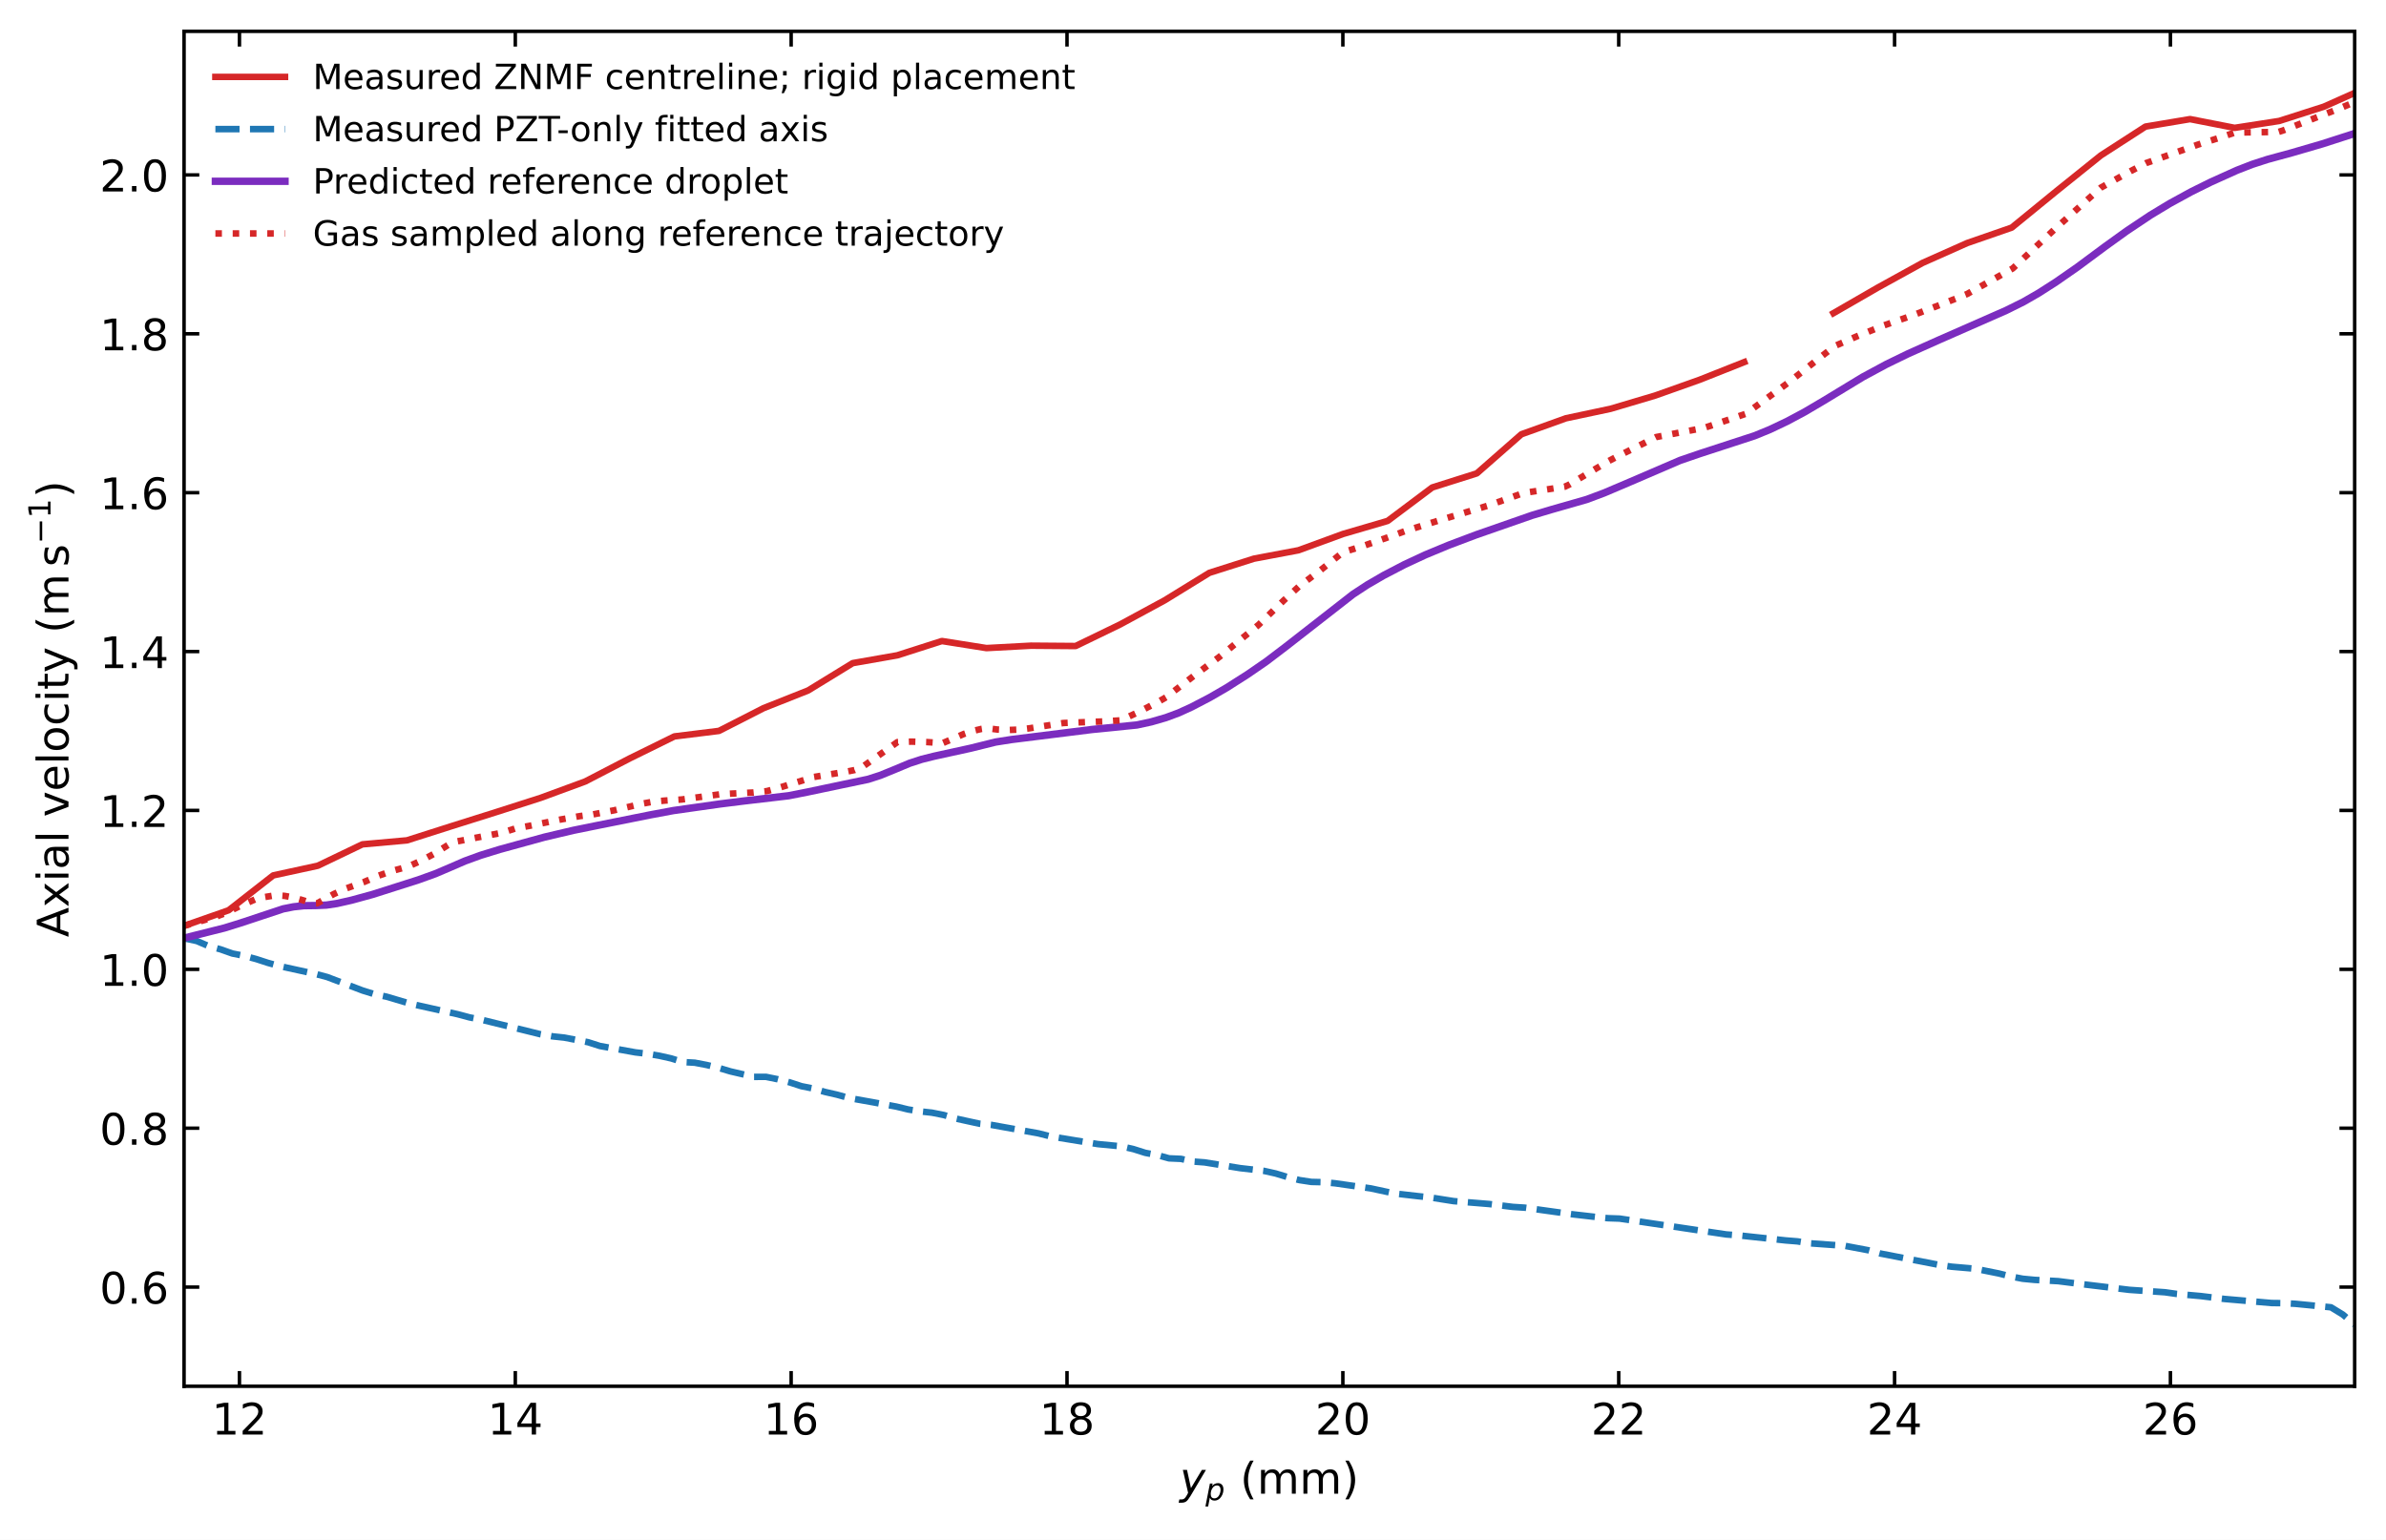
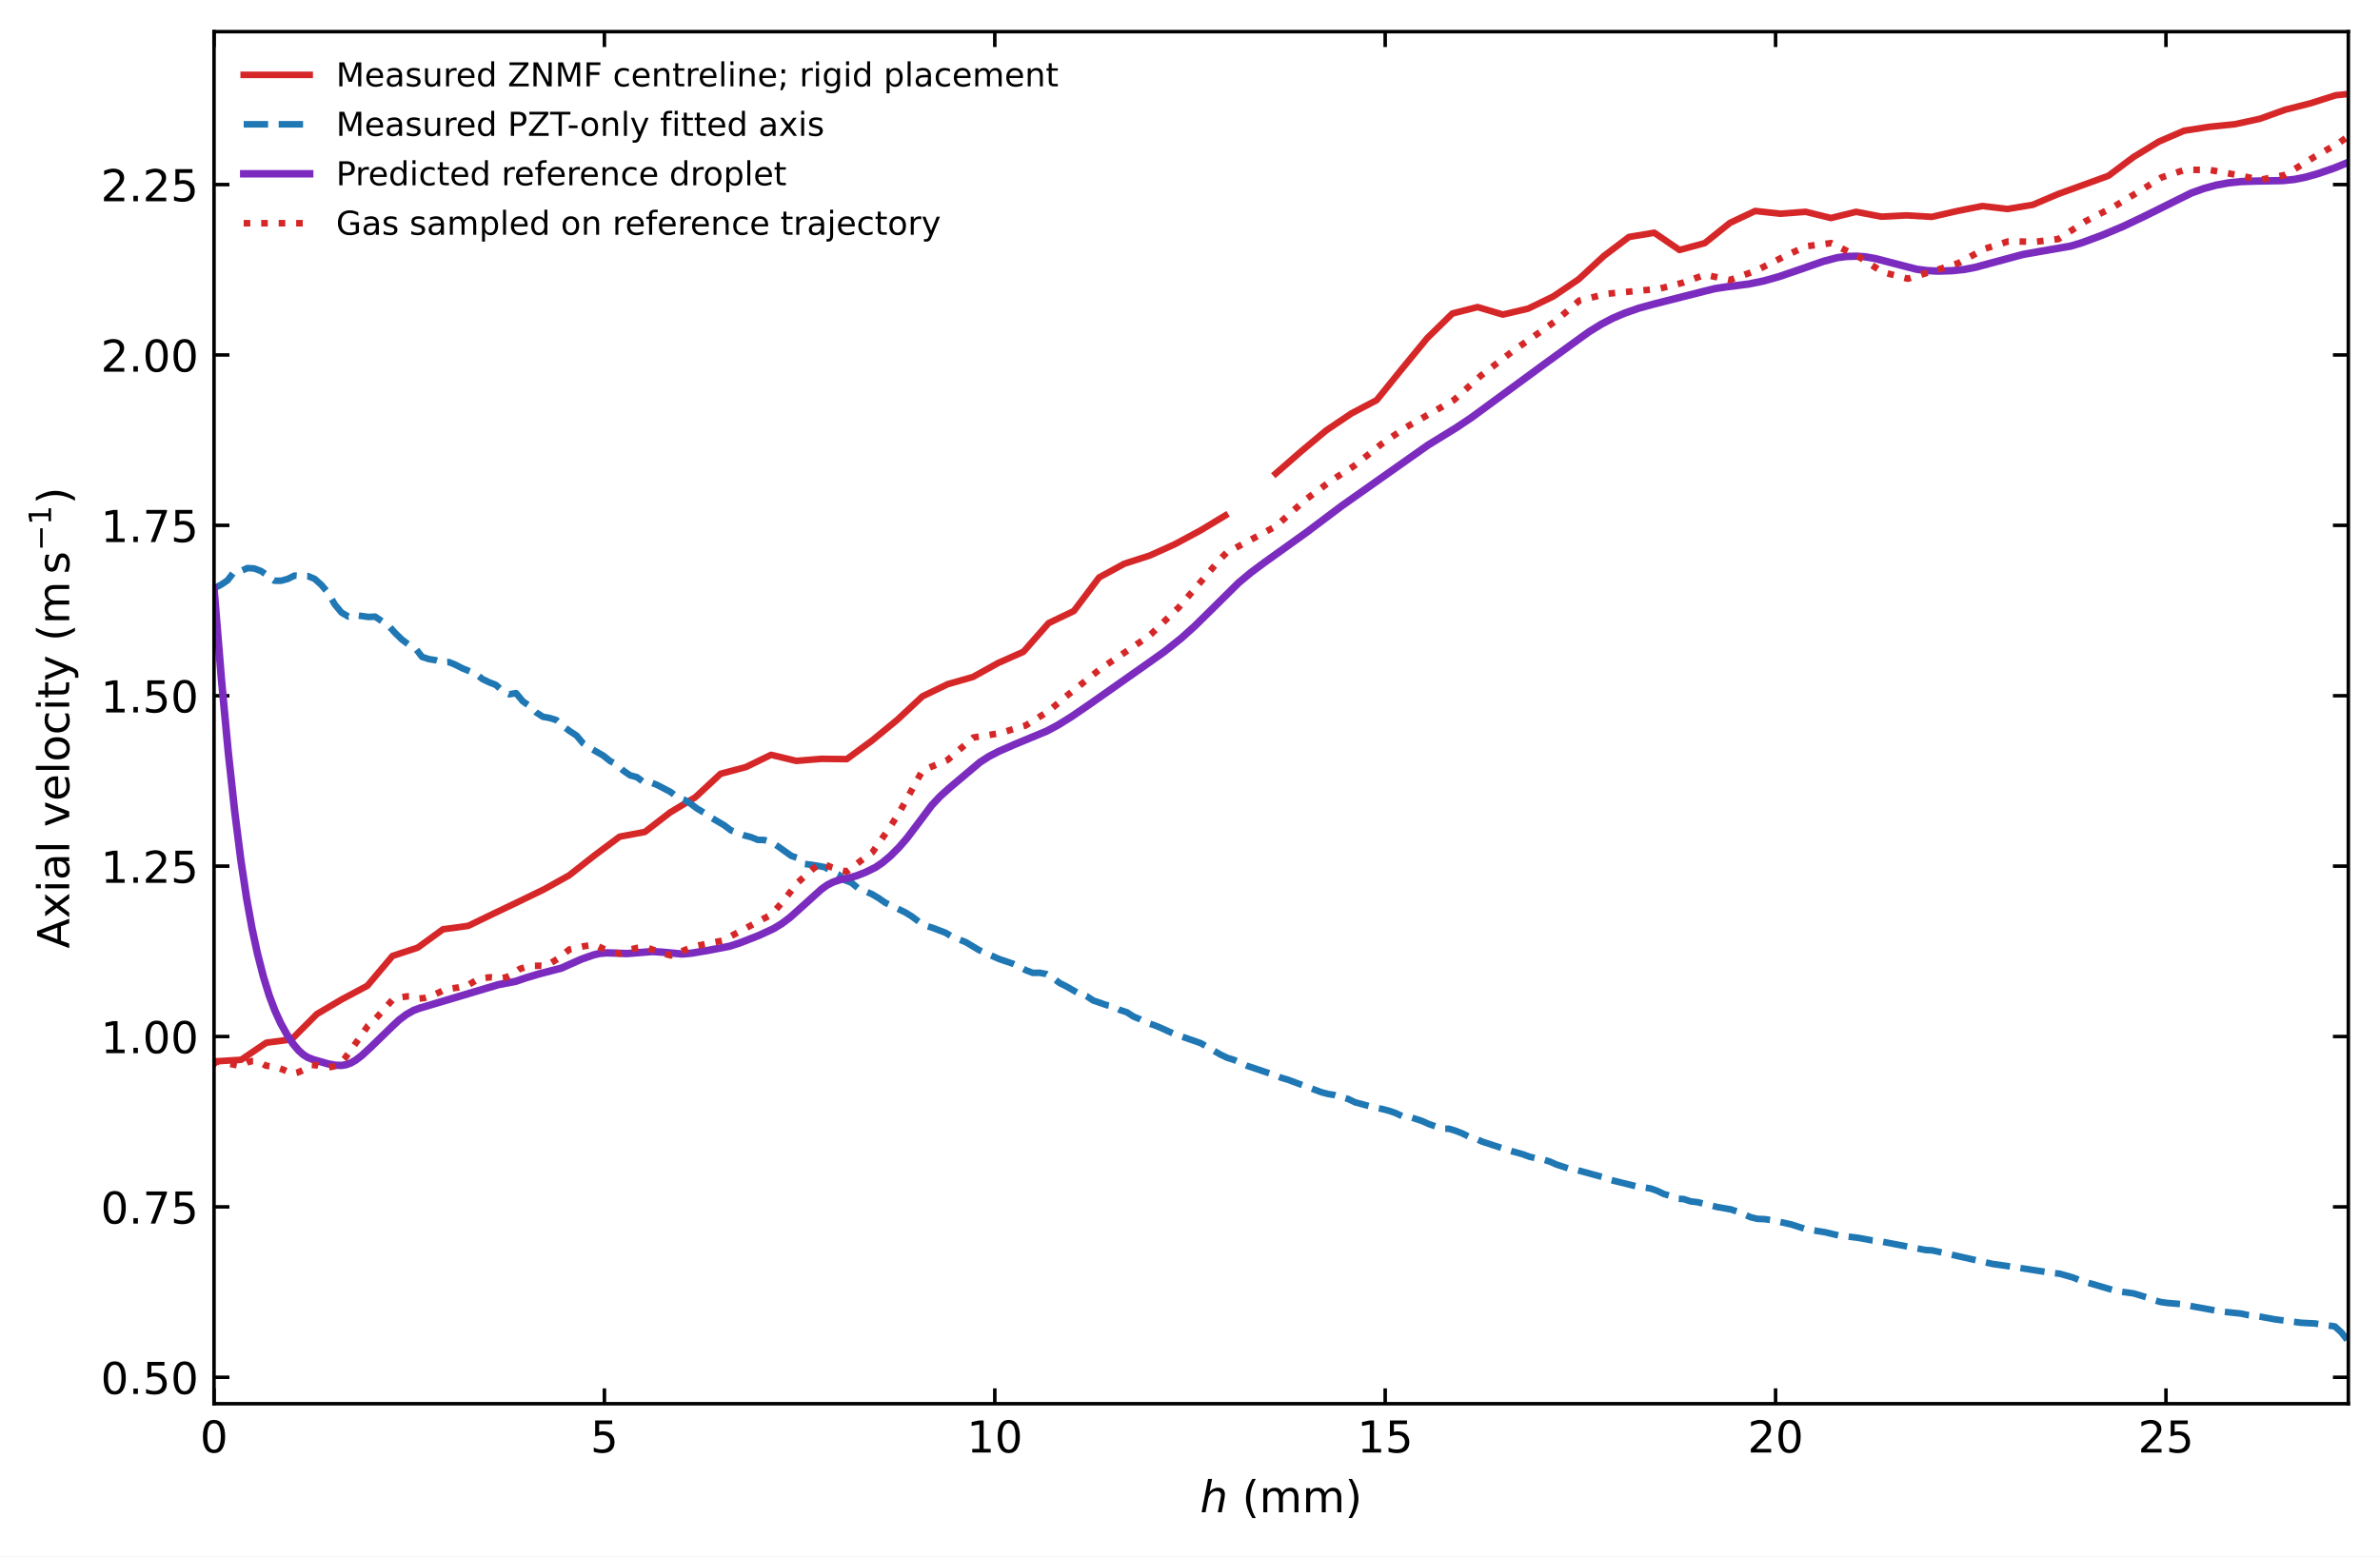
- <svg xmlns="http://www.w3.org/2000/svg" xmlns:xlink="http://www.w3.org/1999/xlink" width="548.4pt" height="354pt" viewBox="0 0 548.4 354" version="1.1">
+ <svg xmlns="http://www.w3.org/2000/svg" xmlns:xlink="http://www.w3.org/1999/xlink" width="541.2pt" height="354pt" viewBox="0 0 541.2 354" version="1.1">
  <defs>
    <style type="text/css">*{stroke-linejoin: round; stroke-linecap: butt}</style>
  </defs>
  <g id="figure_1">
    <g id="patch_1">
-       <path d="M 0 354  L 548.4 354  L 548.4 0  L 0 0  z " style="fill: #ffffff" />
+       <path d="M 0 354  L 541.2 354  L 541.2 0  L 0 0  z " style="fill: #ffffff" />
    </g>
    <g id="axes_1">
      <g id="patch_2">
-         <path d="M 42.305 318.7  L 541.2 318.7  L 541.2 7.2  L 42.305 7.2  z " style="fill: #ffffff" />
+         <path d="M 48.668 319.297  L 534 319.297  L 534 7.2  L 48.668 7.2  z " style="fill: #ffffff" />
      </g>
      <g id="matplotlib.axis_1">
        <g id="xtick_1">
          <g id="line2d_1">
            <defs>
-               <path id="m8c15b2e14d" d="M 0 0  L 0 -3.5  " style="stroke: #000000; stroke-width: 0.8" />
+               <path id="m55ec56332b" d="M 0 0  L 0 -3.5  " style="stroke: #000000; stroke-width: 0.8" />
            </defs>
            <g>
-               <use xlink:href="#m8c15b2e14d" x="55.036" y="318.7" style="stroke: #000000; stroke-width: 0.8" />
+               <use xlink:href="#m55ec56332b" x="48.668" y="319.297" style="stroke: #000000; stroke-width: 0.8" />
            </g>
          </g>
          <g id="line2d_2">
            <defs>
-               <path id="mcf9ba6d61b" d="M 0 0  L 0 3.5  " style="stroke: #000000; stroke-width: 0.8" />
+               <path id="mc7e9bbc190" d="M 0 0  L 0 3.5  " style="stroke: #000000; stroke-width: 0.8" />
            </defs>
            <g>
-               <use xlink:href="#mcf9ba6d61b" x="55.036" y="7.2" style="stroke: #000000; stroke-width: 0.8" />
+               <use xlink:href="#mc7e9bbc190" x="48.668" y="7.2" style="stroke: #000000; stroke-width: 0.8" />
            </g>
          </g>
          <g id="text_1">
-             <text style="font-size: 10px; font-family: 'DejaVu Sans'; text-anchor: middle" x="55.036" y="329.797" transform="rotate(-0 55.03588 329.7972)">12</text>
+             <text style="font-size: 10px; font-family: 'DejaVu Sans'; text-anchor: middle" x="48.668" y="330.395" transform="rotate(-0 48.66797 330.3948)">0</text>
          </g>
        </g>
        <g id="xtick_2">
          <g id="line2d_3">
            <g>
-               <use xlink:href="#m8c15b2e14d" x="118.438" y="318.7" style="stroke: #000000; stroke-width: 0.8" />
+               <use xlink:href="#m55ec56332b" x="137.44" y="319.297" style="stroke: #000000; stroke-width: 0.8" />
            </g>
          </g>
          <g id="line2d_4">
            <g>
-               <use xlink:href="#mcf9ba6d61b" x="118.438" y="7.2" style="stroke: #000000; stroke-width: 0.8" />
+               <use xlink:href="#mc7e9bbc190" x="137.44" y="7.2" style="stroke: #000000; stroke-width: 0.8" />
            </g>
          </g>
          <g id="text_2">
-             <text style="font-size: 10px; font-family: 'DejaVu Sans'; text-anchor: middle" x="118.438" y="329.797" transform="rotate(-0 118.438 329.7972)">14</text>
+             <text style="font-size: 10px; font-family: 'DejaVu Sans'; text-anchor: middle" x="137.44" y="330.395" transform="rotate(-0 137.4399 330.3948)">5</text>
          </g>
        </g>
        <g id="xtick_3">
          <g id="line2d_5">
            <g>
-               <use xlink:href="#m8c15b2e14d" x="181.84" y="318.7" style="stroke: #000000; stroke-width: 0.8" />
+               <use xlink:href="#m55ec56332b" x="226.212" y="319.297" style="stroke: #000000; stroke-width: 0.8" />
            </g>
          </g>
          <g id="line2d_6">
            <g>
-               <use xlink:href="#mcf9ba6d61b" x="181.84" y="7.2" style="stroke: #000000; stroke-width: 0.8" />
+               <use xlink:href="#mc7e9bbc190" x="226.212" y="7.2" style="stroke: #000000; stroke-width: 0.8" />
            </g>
          </g>
          <g id="text_3">
-             <text style="font-size: 10px; font-family: 'DejaVu Sans'; text-anchor: middle" x="181.84" y="329.797" transform="rotate(-0 181.8402 329.7972)">16</text>
+             <text style="font-size: 10px; font-family: 'DejaVu Sans'; text-anchor: middle" x="226.212" y="330.395" transform="rotate(-0 226.2118 330.3948)">10</text>
          </g>
        </g>
        <g id="xtick_4">
          <g id="line2d_7">
            <g>
-               <use xlink:href="#m8c15b2e14d" x="245.242" y="318.7" style="stroke: #000000; stroke-width: 0.8" />
+               <use xlink:href="#m55ec56332b" x="314.984" y="319.297" style="stroke: #000000; stroke-width: 0.8" />
            </g>
          </g>
          <g id="line2d_8">
            <g>
-               <use xlink:href="#mcf9ba6d61b" x="245.242" y="7.2" style="stroke: #000000; stroke-width: 0.8" />
+               <use xlink:href="#mc7e9bbc190" x="314.984" y="7.2" style="stroke: #000000; stroke-width: 0.8" />
            </g>
          </g>
          <g id="text_4">
-             <text style="font-size: 10px; font-family: 'DejaVu Sans'; text-anchor: middle" x="245.242" y="329.797" transform="rotate(-0 245.2424 329.7972)">18</text>
+             <text style="font-size: 10px; font-family: 'DejaVu Sans'; text-anchor: middle" x="314.984" y="330.395" transform="rotate(-0 314.9837 330.3948)">15</text>
          </g>
        </g>
        <g id="xtick_5">
          <g id="line2d_9">
            <g>
-               <use xlink:href="#m8c15b2e14d" x="308.645" y="318.7" style="stroke: #000000; stroke-width: 0.8" />
+               <use xlink:href="#m55ec56332b" x="403.756" y="319.297" style="stroke: #000000; stroke-width: 0.8" />
            </g>
          </g>
          <g id="line2d_10">
            <g>
-               <use xlink:href="#mcf9ba6d61b" x="308.645" y="7.2" style="stroke: #000000; stroke-width: 0.8" />
+               <use xlink:href="#mc7e9bbc190" x="403.756" y="7.2" style="stroke: #000000; stroke-width: 0.8" />
            </g>
          </g>
          <g id="text_5">
-             <text style="font-size: 10px; font-family: 'DejaVu Sans'; text-anchor: middle" x="308.645" y="329.797" transform="rotate(-0 308.6445 329.7972)">20</text>
+             <text style="font-size: 10px; font-family: 'DejaVu Sans'; text-anchor: middle" x="403.756" y="330.395" transform="rotate(-0 403.7557 330.3948)">20</text>
          </g>
        </g>
        <g id="xtick_6">
          <g id="line2d_11">
            <g>
-               <use xlink:href="#m8c15b2e14d" x="372.047" y="318.7" style="stroke: #000000; stroke-width: 0.8" />
+               <use xlink:href="#m55ec56332b" x="492.528" y="319.297" style="stroke: #000000; stroke-width: 0.8" />
            </g>
          </g>
          <g id="line2d_12">
            <g>
-               <use xlink:href="#mcf9ba6d61b" x="372.047" y="7.2" style="stroke: #000000; stroke-width: 0.8" />
+               <use xlink:href="#mc7e9bbc190" x="492.528" y="7.2" style="stroke: #000000; stroke-width: 0.8" />
            </g>
          </g>
          <g id="text_6">
-             <text style="font-size: 10px; font-family: 'DejaVu Sans'; text-anchor: middle" x="372.047" y="329.797" transform="rotate(-0 372.0467 329.7972)">22</text>
-           </g>
-         </g>
-         <g id="xtick_7">
-           <g id="line2d_13">
-             <g>
-               <use xlink:href="#m8c15b2e14d" x="435.449" y="318.7" style="stroke: #000000; stroke-width: 0.8" />
-             </g>
-           </g>
-           <g id="line2d_14">
-             <g>
-               <use xlink:href="#mcf9ba6d61b" x="435.449" y="7.2" style="stroke: #000000; stroke-width: 0.8" />
-             </g>
-           </g>
-           <g id="text_7">
-             <text style="font-size: 10px; font-family: 'DejaVu Sans'; text-anchor: middle" x="435.449" y="329.797" transform="rotate(-0 435.4488 329.7972)">24</text>
-           </g>
-         </g>
-         <g id="xtick_8">
-           <g id="line2d_15">
-             <g>
-               <use xlink:href="#m8c15b2e14d" x="498.851" y="318.7" style="stroke: #000000; stroke-width: 0.8" />
-             </g>
-           </g>
-           <g id="line2d_16">
-             <g>
-               <use xlink:href="#mcf9ba6d61b" x="498.851" y="7.2" style="stroke: #000000; stroke-width: 0.8" />
-             </g>
-           </g>
-           <g id="text_8">
-             <text style="font-size: 10px; font-family: 'DejaVu Sans'; text-anchor: middle" x="498.851" y="329.797" transform="rotate(-0 498.851 329.7972)">26</text>
-           </g>
-         </g>
-         <g id="text_9">
-           <g transform="translate(271.1525 343.7995)">
+             <text style="font-size: 10px; font-family: 'DejaVu Sans'; text-anchor: middle" x="492.528" y="330.395" transform="rotate(-0 492.5276 330.3948)">25</text>
+           </g>
+         </g>
+         <g id="text_7">
+           <g transform="translate(272.8837 344.3972)">
            <text>
-               <tspan x="0" y="-0.406" style="font-style: oblique; font-size: 10px; font-family: 'DejaVu Sans'">y</tspan>
-               <tspan x="5.918" y="1.094" style="font-style: oblique; font-size: 7px; font-family: 'DejaVu Sans'">p</tspan>
-               <tspan x="13.882" y="-0.406" style="font-size: 10px; font-family: 'DejaVu Sans'">(</tspan>
-               <tspan x="17.783" y="-0.406" style="font-size: 10px; font-family: 'DejaVu Sans'">m</tspan>
-               <tspan x="27.524" y="-0.406" style="font-size: 10px; font-family: 'DejaVu Sans'">m</tspan>
-               <tspan x="37.266" y="-0.406" style="font-size: 10px; font-family: 'DejaVu Sans'">)</tspan>
+               <tspan x="0" y="-0.406" style="font-style: oblique; font-size: 10px; font-family: 'DejaVu Sans'">h</tspan>
+               <tspan x="9.585" y="-0.406" style="font-size: 10px; font-family: 'DejaVu Sans'">(</tspan>
+               <tspan x="13.486" y="-0.406" style="font-size: 10px; font-family: 'DejaVu Sans'">m</tspan>
+               <tspan x="23.228" y="-0.406" style="font-size: 10px; font-family: 'DejaVu Sans'">m</tspan>
+               <tspan x="32.969" y="-0.406" style="font-size: 10px; font-family: 'DejaVu Sans'">)</tspan>
            </text>
          </g>
        </g>
      </g>
      <g id="matplotlib.axis_2">
        <g id="ytick_1">
+           <g id="line2d_13">
+             <defs>
+               <path id="m97e1d74116" d="M 0 0  L 3.5 0  " style="stroke: #000000; stroke-width: 0.8" />
+             </defs>
+             <g>
+               <use xlink:href="#m97e1d74116" x="48.668" y="313.279" style="stroke: #000000; stroke-width: 0.8" />
+             </g>
+           </g>
+           <g id="line2d_14">
+             <defs>
+               <path id="m48ba8d60b7" d="M 0 0  L -3.5 0  " style="stroke: #000000; stroke-width: 0.8" />
+             </defs>
+             <g>
+               <use xlink:href="#m48ba8d60b7" x="534" y="313.279" style="stroke: #000000; stroke-width: 0.8" />
+             </g>
+           </g>
+           <g id="text_8">
+             <text style="font-size: 10px; font-family: 'DejaVu Sans'; text-anchor: end" x="45.168" y="317.078" transform="rotate(-0 45.16797 317.0778)">0.50</text>
+           </g>
+         </g>
+         <g id="ytick_2">
+           <g id="line2d_15">
+             <g>
+               <use xlink:href="#m97e1d74116" x="48.668" y="274.522" style="stroke: #000000; stroke-width: 0.8" />
+             </g>
+           </g>
+           <g id="line2d_16">
+             <g>
+               <use xlink:href="#m48ba8d60b7" x="534" y="274.522" style="stroke: #000000; stroke-width: 0.8" />
+             </g>
+           </g>
+           <g id="text_9">
+             <text style="font-size: 10px; font-family: 'DejaVu Sans'; text-anchor: end" x="45.168" y="278.321" transform="rotate(-0 45.16797 278.321)">0.75</text>
+           </g>
+         </g>
+         <g id="ytick_3">
          <g id="line2d_17">
-             <defs>
-               <path id="ma51b4e564b" d="M 0 0  L 3.5 0  " style="stroke: #000000; stroke-width: 0.8" />
-             </defs>
-             <g>
-               <use xlink:href="#ma51b4e564b" x="42.305" y="295.9" style="stroke: #000000; stroke-width: 0.8" />
+             <g>
+               <use xlink:href="#m97e1d74116" x="48.668" y="235.765" style="stroke: #000000; stroke-width: 0.8" />
            </g>
          </g>
          <g id="line2d_18">
-             <defs>
-               <path id="m28e8cf3d1f" d="M 0 0  L -3.5 0  " style="stroke: #000000; stroke-width: 0.8" />
-             </defs>
-             <g>
-               <use xlink:href="#m28e8cf3d1f" x="541.2" y="295.9" style="stroke: #000000; stroke-width: 0.8" />
+             <g>
+               <use xlink:href="#m48ba8d60b7" x="534" y="235.765" style="stroke: #000000; stroke-width: 0.8" />
            </g>
          </g>
          <g id="text_10">
-             <text style="font-size: 10px; font-family: 'DejaVu Sans'; text-anchor: end" x="38.805" y="299.699" transform="rotate(-0 38.80547 299.6985)">0.6</text>
-           </g>
-         </g>
-         <g id="ytick_2">
+             <text style="font-size: 10px; font-family: 'DejaVu Sans'; text-anchor: end" x="45.168" y="239.564" transform="rotate(-0 45.16797 239.5642)">1.00</text>
+           </g>
+         </g>
+         <g id="ytick_4">
          <g id="line2d_19">
            <g>
-               <use xlink:href="#ma51b4e564b" x="42.305" y="259.373" style="stroke: #000000; stroke-width: 0.8" />
+               <use xlink:href="#m97e1d74116" x="48.668" y="197.009" style="stroke: #000000; stroke-width: 0.8" />
            </g>
          </g>
          <g id="line2d_20">
            <g>
-               <use xlink:href="#m28e8cf3d1f" x="541.2" y="259.373" style="stroke: #000000; stroke-width: 0.8" />
+               <use xlink:href="#m48ba8d60b7" x="534" y="197.009" style="stroke: #000000; stroke-width: 0.8" />
            </g>
          </g>
          <g id="text_11">
-             <text style="font-size: 10px; font-family: 'DejaVu Sans'; text-anchor: end" x="38.805" y="263.172" transform="rotate(-0 38.80547 263.172)">0.8</text>
-           </g>
-         </g>
-         <g id="ytick_3">
+             <text style="font-size: 10px; font-family: 'DejaVu Sans'; text-anchor: end" x="45.168" y="200.807" transform="rotate(-0 45.16797 200.8074)">1.25</text>
+           </g>
+         </g>
+         <g id="ytick_5">
          <g id="line2d_21">
            <g>
-               <use xlink:href="#ma51b4e564b" x="42.305" y="222.847" style="stroke: #000000; stroke-width: 0.8" />
+               <use xlink:href="#m97e1d74116" x="48.668" y="158.252" style="stroke: #000000; stroke-width: 0.8" />
            </g>
          </g>
          <g id="line2d_22">
            <g>
-               <use xlink:href="#m28e8cf3d1f" x="541.2" y="222.847" style="stroke: #000000; stroke-width: 0.8" />
+               <use xlink:href="#m48ba8d60b7" x="534" y="158.252" style="stroke: #000000; stroke-width: 0.8" />
            </g>
          </g>
          <g id="text_12">
-             <text style="font-size: 10px; font-family: 'DejaVu Sans'; text-anchor: end" x="38.805" y="226.646" transform="rotate(-0 38.80547 226.6455)">1.0</text>
-           </g>
-         </g>
-         <g id="ytick_4">
+             <text style="font-size: 10px; font-family: 'DejaVu Sans'; text-anchor: end" x="45.168" y="162.051" transform="rotate(-0 45.16797 162.0507)">1.50</text>
+           </g>
+         </g>
+         <g id="ytick_6">
          <g id="line2d_23">
            <g>
-               <use xlink:href="#ma51b4e564b" x="42.305" y="186.32" style="stroke: #000000; stroke-width: 0.8" />
+               <use xlink:href="#m97e1d74116" x="48.668" y="119.495" style="stroke: #000000; stroke-width: 0.8" />
            </g>
          </g>
          <g id="line2d_24">
            <g>
-               <use xlink:href="#m28e8cf3d1f" x="541.2" y="186.32" style="stroke: #000000; stroke-width: 0.8" />
+               <use xlink:href="#m48ba8d60b7" x="534" y="119.495" style="stroke: #000000; stroke-width: 0.8" />
            </g>
          </g>
          <g id="text_13">
-             <text style="font-size: 10px; font-family: 'DejaVu Sans'; text-anchor: end" x="38.805" y="190.119" transform="rotate(-0 38.80547 190.119)">1.2</text>
-           </g>
-         </g>
-         <g id="ytick_5">
+             <text style="font-size: 10px; font-family: 'DejaVu Sans'; text-anchor: end" x="45.168" y="123.294" transform="rotate(-0 45.16797 123.2939)">1.75</text>
+           </g>
+         </g>
+         <g id="ytick_7">
          <g id="line2d_25">
            <g>
-               <use xlink:href="#ma51b4e564b" x="42.305" y="149.794" style="stroke: #000000; stroke-width: 0.8" />
+               <use xlink:href="#m97e1d74116" x="48.668" y="80.738" style="stroke: #000000; stroke-width: 0.8" />
            </g>
          </g>
          <g id="line2d_26">
            <g>
-               <use xlink:href="#m28e8cf3d1f" x="541.2" y="149.794" style="stroke: #000000; stroke-width: 0.8" />
+               <use xlink:href="#m48ba8d60b7" x="534" y="80.738" style="stroke: #000000; stroke-width: 0.8" />
            </g>
          </g>
          <g id="text_14">
-             <text style="font-size: 10px; font-family: 'DejaVu Sans'; text-anchor: end" x="38.805" y="153.593" transform="rotate(-0 38.80547 153.5926)">1.4</text>
-           </g>
-         </g>
-         <g id="ytick_6">
+             <text style="font-size: 10px; font-family: 'DejaVu Sans'; text-anchor: end" x="45.168" y="84.537" transform="rotate(-0 45.16797 84.53709)">2.00</text>
+           </g>
+         </g>
+         <g id="ytick_8">
          <g id="line2d_27">
            <g>
-               <use xlink:href="#ma51b4e564b" x="42.305" y="113.267" style="stroke: #000000; stroke-width: 0.8" />
+               <use xlink:href="#m97e1d74116" x="48.668" y="41.981" style="stroke: #000000; stroke-width: 0.8" />
            </g>
          </g>
          <g id="line2d_28">
            <g>
-               <use xlink:href="#m28e8cf3d1f" x="541.2" y="113.267" style="stroke: #000000; stroke-width: 0.8" />
+               <use xlink:href="#m48ba8d60b7" x="534" y="41.981" style="stroke: #000000; stroke-width: 0.8" />
            </g>
          </g>
          <g id="text_15">
-             <text style="font-size: 10px; font-family: 'DejaVu Sans'; text-anchor: end" x="38.805" y="117.066" transform="rotate(-0 38.80547 117.0661)">1.6</text>
-           </g>
-         </g>
-         <g id="ytick_7">
-           <g id="line2d_29">
-             <g>
-               <use xlink:href="#ma51b4e564b" x="42.305" y="76.741" style="stroke: #000000; stroke-width: 0.8" />
-             </g>
-           </g>
-           <g id="line2d_30">
-             <g>
-               <use xlink:href="#m28e8cf3d1f" x="541.2" y="76.741" style="stroke: #000000; stroke-width: 0.8" />
-             </g>
-           </g>
-           <g id="text_16">
-             <text style="font-size: 10px; font-family: 'DejaVu Sans'; text-anchor: end" x="38.805" y="80.54" transform="rotate(-0 38.80547 80.53958)">1.8</text>
-           </g>
-         </g>
-         <g id="ytick_8">
-           <g id="line2d_31">
-             <g>
-               <use xlink:href="#ma51b4e564b" x="42.305" y="40.214" style="stroke: #000000; stroke-width: 0.8" />
-             </g>
-           </g>
-           <g id="line2d_32">
-             <g>
-               <use xlink:href="#m28e8cf3d1f" x="541.2" y="40.214" style="stroke: #000000; stroke-width: 0.8" />
-             </g>
-           </g>
-           <g id="text_17">
-             <text style="font-size: 10px; font-family: 'DejaVu Sans'; text-anchor: end" x="38.805" y="44.013" transform="rotate(-0 38.80547 44.01309)">2.0</text>
-           </g>
-         </g>
-         <g id="text_18">
-           <g transform="translate(16.5 215.4498) rotate(-90)">
+             <text style="font-size: 10px; font-family: 'DejaVu Sans'; text-anchor: end" x="45.168" y="45.78" transform="rotate(-0 45.16797 45.78031)">2.25</text>
+           </g>
+         </g>
+         <g id="text_16">
+           <g transform="translate(16.5 215.7486) rotate(-90)">
            <text>
              <tspan x="0" y="-0.762" style="font-size: 10px; font-family: 'DejaVu Sans'">A</tspan>
              <tspan x="6.841" y="-0.762" style="font-size: 10px; font-family: 'DejaVu Sans'">x</tspan>
              <tspan x="12.759" y="-0.762" style="font-size: 10px; font-family: 'DejaVu Sans'">i</tspan>
              <tspan x="15.537" y="-0.762" style="font-size: 10px; font-family: 'DejaVu Sans'">a</tspan>
              <tspan x="21.665" y="-0.762" style="font-size: 10px; font-family: 'DejaVu Sans'">l</tspan>
              <tspan x="24.443" y="-0.762" style="font-size: 10px; font-family: 'DejaVu Sans'"> </tspan>
              <tspan x="27.622" y="-0.762" style="font-size: 10px; font-family: 'DejaVu Sans'">v</tspan>
              <tspan x="33.54" y="-0.762" style="font-size: 10px; font-family: 'DejaVu Sans'">e</tspan>
              <tspan x="39.692" y="-0.762" style="font-size: 10px; font-family: 'DejaVu Sans'">l</tspan>
              <tspan x="42.471" y="-0.762" style="font-size: 10px; font-family: 'DejaVu Sans'">o</tspan>
              <tspan x="48.589" y="-0.762" style="font-size: 10px; font-family: 'DejaVu Sans'">c</tspan>
              <tspan x="54.087" y="-0.762" style="font-size: 10px; font-family: 'DejaVu Sans'">i</tspan>
              <tspan x="56.865" y="-0.762" style="font-size: 10px; font-family: 'DejaVu Sans'">t</tspan>
              <tspan x="60.786" y="-0.762" style="font-size: 10px; font-family: 'DejaVu Sans'">y</tspan>
              <tspan x="66.704" y="-0.762" style="font-size: 10px; font-family: 'DejaVu Sans'"> </tspan>
              <tspan x="69.883" y="-0.762" style="font-size: 10px; font-family: 'DejaVu Sans'">(</tspan>
              <tspan x="73.784" y="-0.762" style="font-size: 10px; font-family: 'DejaVu Sans'">m</tspan>
              <tspan x="85.149" y="-0.762" style="font-size: 10px; font-family: 'DejaVu Sans'">s</tspan>
              <tspan x="101.047" y="-0.762" style="font-size: 10px; font-family: 'DejaVu Sans'">)</tspan>
              <tspan x="90.455" y="-4.892" style="font-size: 7px; font-family: 'DejaVu Sans'">−</tspan>
              <tspan x="96.32" y="-4.892" style="font-size: 7px; font-family: 'DejaVu Sans'">1</tspan>
            </text>
          </g>
        </g>
      </g>
-       <g id="line2d_33">
-         <path d="M 42.305 212.853  L 42.305 212.853  L 52.551 209.268  L 62.797 201.253  L 73.043 199.032  L 83.289 194.116  L 93.534 193.199  L 103.78 189.932  L 114.026 186.707  L 124.272 183.426  L 134.518 179.657  L 144.763 174.342  L 155.009 169.301  L 165.255 168.033  L 175.501 162.802  L 185.747 158.734  L 195.992 152.453  L 206.238 150.657  L 216.484 147.375  L 226.73 148.994  L 236.975 148.443  L 247.221 148.523  L 257.467 143.555  L 267.713 138  L 277.959 131.693  L 288.204 128.437  L 298.45 126.506  L 308.696 122.756  L 318.942 119.757  L 329.188 112.07  L 339.433 108.828  L 349.679 99.84  L 359.925 96.16  L 370.171 93.984  L 380.417 90.941  L 390.662 87.302  L 400.908 83.239  M 421.4 71.998  L 431.645 66.089  L 441.891 60.439  L 452.137 55.878  L 462.383 52.324  L 472.629 43.955  L 482.874 35.721  L 493.12 29.103  L 503.366 27.386  L 513.612 29.393  L 523.858 27.809  L 534.103 24.528  L 541.2 21.359  " clip-path="url(#p6147f9a450)" style="fill: none; stroke: #d62728; stroke-width: 1.5; stroke-linecap: square" />
-       </g>
-       <g id="line2d_34">
-         <path d="M 42.305 215.682  L 42.509 215.756  L 45.234 216.342  L 47.959 217.509  L 50.684 218.25  L 53.41 219.215  L 56.135 219.75  L 58.86 220.479  L 61.585 221.364  L 64.31 222.116  L 72.485 223.906  L 75.21 224.623  L 83.385 227.736  L 86.111 228.578  L 88.836 229.136  L 94.286 230.749  L 105.186 233.169  L 107.911 233.897  L 110.636 234.425  L 124.262 237.786  L 126.987 238.257  L 129.712 238.546  L 135.162 239.603  L 137.887 240.475  L 146.062 241.945  L 148.787 242.25  L 151.513 242.715  L 154.238 243.323  L 156.963 244.166  L 159.688 244.317  L 162.413 244.839  L 165.138 245.495  L 167.863 246.308  L 173.313 247.576  L 176.038 247.567  L 178.763 248.12  L 181.488 248.829  L 184.214 249.721  L 186.939 250.259  L 189.664 251.049  L 192.389 251.67  L 195.114 252.426  L 200.564 253.395  L 206.014 254.407  L 208.739 255.068  L 211.464 255.504  L 214.189 255.804  L 216.915 256.343  L 219.64 257.146  L 225.09 258.334  L 227.815 258.606  L 238.715 260.567  L 241.44 261.257  L 252.341 263.027  L 257.791 263.552  L 260.516 264.18  L 263.241 265.042  L 265.966 265.56  L 268.691 266.302  L 271.416 266.421  L 274.141 267.032  L 276.866 267.234  L 285.042 268.555  L 290.492 269.181  L 293.217 269.789  L 295.942 270.615  L 298.667 271.307  L 301.392 271.723  L 304.117 271.786  L 306.842 272.036  L 315.018 273.204  L 320.468 274.372  L 325.918 274.999  L 328.643 275.28  L 334.093 276.137  L 342.268 276.802  L 347.719 277.47  L 350.444 277.643  L 361.344 279.158  L 366.794 279.782  L 369.519 280.061  L 372.244 280.155  L 377.695 280.962  L 396.77 283.799  L 399.495 283.998  L 410.396 285.171  L 413.121 285.388  L 415.846 285.824  L 424.021 286.413  L 429.471 287.443  L 432.196 288.188  L 445.822 290.825  L 448.547 291.215  L 453.997 291.684  L 459.447 292.779  L 462.172 293.459  L 464.897 293.986  L 467.622 294.246  L 473.072 294.539  L 478.523 295.225  L 489.423 296.536  L 497.598 297.092  L 500.323 297.48  L 505.773 297.961  L 511.224 298.627  L 522.124 299.565  L 524.849 299.598  L 527.574 299.746  L 535.749 300.547  L 538.474 302.213  L 541.2 304.54  L 541.2 304.54  " clip-path="url(#p6147f9a450)" style="fill: none; stroke-dasharray: 5.55,2.4; stroke-dashoffset: 0; stroke: #1f77b4; stroke-width: 1.5" />
-       </g>
-       <g id="line2d_35">
-         <path d="M 42.305 215.671  L 51.586 213.344  L 55.265 212.202  L 65.079 208.947  L 67.47 208.474  L 69.866 208.217  L 72.606 208.181  L 75.003 208.079  L 77.404 207.722  L 80.843 206.944  L 85.683 205.615  L 96.177 202.275  L 100.07 200.869  L 103.635 199.347  L 106.866 197.947  L 110.48 196.631  L 114.845 195.288  L 125.131 192.459  L 131.811 190.886  L 137.414 189.749  L 149.462 187.339  L 154.776 186.348  L 165.463 184.833  L 170.834 184.162  L 181.232 182.944  L 185.488 182.106  L 193.663 180.386  L 199.539 179.159  L 202.294 178.268  L 205.457 176.981  L 209.039 175.48  L 211.84 174.567  L 214.65 173.866  L 223.124 172.008  L 228.815 170.597  L 232.489 170.02  L 250.974 167.711  L 261.311 166.672  L 264.632 165.95  L 267.965 164.985  L 270.893 163.899  L 273.837 162.558  L 278.072 160.349  L 281.919 158.119  L 286.67 155.096  L 291.042 152.086  L 295.469 148.72  L 310.981 136.621  L 314.261 134.47  L 318.04 132.276  L 322.804 129.798  L 327.609 127.56  L 332.937 125.347  L 339.285 122.951  L 352.137 118.472  L 356.632 117.135  L 364.665 114.837  L 368.676 113.336  L 374.678 110.784  L 386.176 105.837  L 390.695 104.29  L 403.262 100.191  L 406.767 98.758  L 410.76 96.862  L 414.741 94.734  L 419.208 92.1  L 428.132 86.684  L 433.604 83.734  L 438.592 81.31  L 445.59 78.182  L 461.091 71.369  L 465.08 69.389  L 468.557 67.387  L 472.518 64.852  L 477.455 61.42  L 483.858 56.67  L 488.788 53.12  L 494.225 49.487  L 498.688 46.792  L 503.661 44.071  L 508.149 41.849  L 514.146 39.147  L 517.654 37.784  L 521.175 36.642  L 526.723 35.131  L 533.778 33.074  L 540.822 30.802  L 541.2 30.674  L 541.2 30.674  " clip-path="url(#p6147f9a450)" style="fill: none; stroke: #7b2cbf; stroke-width: 1.7; stroke-linecap: square" />
-       </g>
-       <g id="line2d_36">
-         <path d="M 42.305 212.853  L 49.587 210.773  L 52.253 209.728  L 55.265 208.253  L 58.63 206.776  L 59.643 206.425  L 63.376 205.814  L 65.421 205.967  L 67.47 206.34  L 69.524 206.935  L 71.921 207.694  L 72.948 207.659  L 73.976 207.072  L 76.717 205.543  L 79.466 204.288  L 81.877 203.416  L 83.605 202.795  L 86.725 201.425  L 89.86 200.306  L 93.011 199.439  L 94.065 199.101  L 96.883 197.832  L 99.715 196.309  L 102.563 194.53  L 103.993 193.647  L 107.587 192.939  L 115.21 191.486  L 117.403 190.805  L 118.502 190.44  L 121.441 189.914  L 128.836 188.408  L 133.302 187.622  L 136.291 187.235  L 141.165 186.287  L 147.57 184.771  L 150.22 184.289  L 152.875 184.047  L 156.679 183.804  L 164.697 182.714  L 165.846 182.571  L 173.14 182.193  L 176.219 181.884  L 178.53 181.273  L 187.041 178.632  L 194.836 177.353  L 196.401 177.038  L 198.361 176.208  L 206.251 170.612  L 209.438 170.498  L 213.043 170.603  L 216.662 170.846  L 221.504 168.75  L 223.529 168.065  L 225.559 167.582  L 226.778 167.404  L 229.223 167.718  L 231.672 167.829  L 234.125 167.738  L 236.581 167.443  L 244.38 166.223  L 246.85 166.115  L 253.864 165.851  L 257.585 165.605  L 261.726 163.678  L 266.297 161.298  L 267.965 160.325  L 271.733 157.428  L 274.681 155.15  L 280.205 151.068  L 289.287 143.634  L 295.023 138.068  L 298.604 134.78  L 303.592 131.018  L 308.655 126.972  L 313.321 125.508  L 318.989 123.539  L 323.282 121.977  L 327.609 120.626  L 331.965 119.274  L 337.816 117.513  L 342.233 116.173  L 347.17 114.406  L 350.147 113.343  L 359.639 111.896  L 360.643 111.42  L 369.678 106.023  L 371.178 105.223  L 380.672 100.476  L 391.701 98.364  L 397.734 96.346  L 401.253 95.126  L 411.258 87.784  L 418.712 81.886  L 421.685 79.561  L 426.642 77.383  L 433.106 74.771  L 439.591 72.507  L 446.59 69.826  L 452.095 67.603  L 462.588 61.727  L 472.518 52.442  L 482.874 43.13  L 489.776 39.303  L 493.236 37.499  L 505.156 33.253  L 510.646 31.508  L 513.645 30.476  L 523.695 30.332  L 524.705 30.007  L 537.805 24.896  L 541.2 23.453  L 541.2 23.453  " clip-path="url(#p6147f9a450)" style="fill: none; stroke-dasharray: 1.5,2.475; stroke-dashoffset: 0; stroke: #d62728; stroke-width: 1.5" />
+       <g id="line2d_29">
+         <path d="M 48.668 241.966  L 49.092 241.419  L 54.831 241.059  L 60.569 237.171  L 66.307 236.425  L 72.045 230.67  L 77.783 227.282  L 83.522 224.239  L 89.26 217.436  L 94.998 215.55  L 100.736 211.378  L 106.474 210.599  L 112.213 207.826  L 117.951 205.088  L 123.689 202.303  L 129.427 199.104  L 135.166 194.592  L 140.904 190.313  L 146.642 189.237  L 152.38 184.796  L 158.118 181.343  L 163.857 176.012  L 169.595 174.487  L 175.333 171.701  L 181.071 173.076  L 186.81 172.608  L 192.548 172.676  L 198.286 168.459  L 204.024 163.743  L 209.762 158.39  L 215.501 155.626  L 221.239 153.987  L 226.977 150.804  L 232.715 148.258  L 238.453 141.732  L 244.192 138.981  L 249.93 131.351  L 255.668 128.227  L 261.406 126.381  L 267.145 123.797  L 272.883 120.708  L 278.621 117.259  M 290.097 107.717  L 295.836 102.702  L 301.574 97.906  L 307.312 94.034  L 313.05 91.018  L 318.789 83.914  L 324.527 76.924  L 330.265 71.307  L 336.003 69.849  L 341.741 71.553  L 347.48 70.208  L 353.218 67.423  L 358.956 63.539  L 364.694 58.244  L 370.432 53.895  L 376.171 52.939  L 381.909 56.86  L 387.647 55.302  L 393.385 50.695  L 399.124 47.991  L 404.862 48.612  L 410.6 48.177  L 416.338 49.59  L 422.076 48.183  L 427.815 49.281  L 433.553 48.988  L 439.291 49.326  L 445.029 48.005  L 450.768 46.869  L 456.506 47.538  L 462.244 46.588  L 467.982 44.146  L 473.72 42.067  L 479.459 39.979  L 485.197 35.688  L 490.935 32.198  L 496.673 29.729  L 502.411 28.84  L 508.15 28.267  L 513.888 27.02  L 519.626 24.963  L 525.364 23.506  L 531.103 21.677  L 534 21.386  " clip-path="url(#pbf1e8a8956)" style="fill: none; stroke: #d62728; stroke-width: 1.5; stroke-linecap: square" />
+       </g>
+       <g id="line2d_30">
+         <path d="M 48.668 133.805  L 50.194 133.047  L 51.72 132.031  L 53.247 130.069  L 54.773 129.879  L 56.299 129.211  L 57.825 129.307  L 59.351 129.891  L 60.878 130.915  L 62.404 132.086  L 63.93 132.098  L 65.456 131.679  L 66.982 130.916  L 68.509 131.056  L 70.035 131.039  L 71.561 131.679  L 73.087 133.052  L 74.613 134.843  L 76.14 137.512  L 77.666 139.344  L 79.192 140.238  L 80.718 139.907  L 83.771 140.334  L 85.297 140.263  L 88.349 142.303  L 89.875 144.006  L 91.402 145.479  L 92.928 146.633  L 94.454 147.445  L 95.98 149.425  L 97.506 149.916  L 99.033 150.165  L 100.559 150.679  L 102.085 150.599  L 103.611 151.231  L 105.137 152.018  L 108.19 153.256  L 109.716 154.471  L 111.242 155.199  L 112.768 155.792  L 114.295 157.198  L 115.821 157.927  L 117.347 157.66  L 118.873 159.503  L 120.399 160.598  L 121.926 162.051  L 123.452 163.039  L 124.978 163.313  L 126.504 163.786  L 128.03 165.149  L 129.557 166.303  L 131.083 167.296  L 132.609 169.1  L 134.135 170.127  L 137.188 171.874  L 138.714 173.108  L 140.24 173.886  L 141.766 175.311  L 143.292 176.367  L 144.819 176.77  L 146.345 177.898  L 147.871 177.933  L 149.397 178.531  L 152.45 180.126  L 153.976 181.288  L 155.502 181.873  L 157.028 182.809  L 158.554 183.949  L 160.081 184.859  L 161.607 185.914  L 164.659 187.702  L 166.185 188.865  L 169.238 190.015  L 170.764 190.41  L 172.29 191.028  L 173.816 191.073  L 175.343 191.531  L 176.869 192.483  L 179.921 194.671  L 181.447 195.202  L 182.974 196.526  L 184.5 196.699  L 187.552 197.244  L 189.078 198.186  L 190.605 198.888  L 192.131 200.206  L 193.657 200.813  L 195.183 202.096  L 198.236 203.361  L 199.762 204.265  L 201.288 205.327  L 205.867 207.538  L 207.393 208.484  L 208.919 209.638  L 210.445 210.55  L 211.971 211.01  L 215.024 212.175  L 216.55 213.087  L 219.602 214.299  L 222.655 216.126  L 227.233 218.16  L 230.286 219.191  L 231.812 219.884  L 233.338 220.715  L 234.864 221.294  L 236.391 221.27  L 237.917 221.548  L 239.443 222.457  L 240.969 223.611  L 242.495 224.377  L 245.548 226.125  L 247.074 226.575  L 248.6 227.577  L 251.653 228.631  L 253.179 228.908  L 254.705 229.746  L 256.231 230.244  L 257.757 231.234  L 259.284 231.863  L 260.81 232.682  L 262.336 233.137  L 263.862 233.756  L 266.915 235.145  L 273.019 237.273  L 277.598 239.916  L 279.124 240.63  L 280.65 241.104  L 283.703 242.474  L 289.808 244.528  L 291.334 245.145  L 292.86 245.593  L 300.491 248.447  L 302.017 248.847  L 303.543 249.092  L 306.596 249.989  L 308.122 250.729  L 312.701 251.977  L 314.227 252.236  L 315.753 252.63  L 317.279 253.147  L 318.805 253.862  L 320.332 253.991  L 323.384 254.991  L 324.91 255.681  L 327.963 256.757  L 329.489 256.749  L 331.015 257.219  L 332.541 257.82  L 334.067 258.577  L 335.594 259.035  L 337.12 259.704  L 343.225 261.696  L 346.277 262.555  L 347.803 263.116  L 349.329 263.487  L 350.856 263.741  L 352.382 264.198  L 353.908 264.88  L 356.96 265.888  L 358.487 266.119  L 364.591 267.784  L 366.118 268.37  L 372.222 269.873  L 375.275 270.318  L 376.801 270.851  L 378.327 271.583  L 379.853 272.023  L 381.38 272.653  L 382.906 272.754  L 384.432 273.272  L 385.958 273.443  L 390.537 274.565  L 393.589 275.096  L 395.115 275.612  L 398.168 276.901  L 399.694 277.254  L 401.22 277.308  L 402.746 277.52  L 407.325 278.511  L 410.377 279.502  L 413.43 280.034  L 414.956 280.273  L 418.008 281  L 422.587 281.565  L 425.639 282.133  L 427.166 282.279  L 437.849 284.332  L 439.375 284.412  L 442.428 285.096  L 453.111 287.505  L 456.163 287.939  L 466.847 289.57  L 468.373 289.723  L 471.425 290.597  L 472.952 291.23  L 480.583 293.469  L 482.109 293.799  L 485.161 294.198  L 488.214 295.127  L 489.74 295.705  L 491.266 296.151  L 492.792 296.373  L 495.845 296.621  L 498.897 297.203  L 505.002 298.316  L 509.58 298.789  L 511.107 299.118  L 514.159 299.526  L 517.211 300.092  L 523.316 300.888  L 526.369 301.041  L 530.947 301.721  L 532.473 303.135  L 534 305.111  L 534 305.111  " clip-path="url(#pbf1e8a8956)" style="fill: none; stroke-dasharray: 5.55,2.4; stroke-dashoffset: 0; stroke: #1f77b4; stroke-width: 1.5" />
+       </g>
+       <g id="line2d_31">
+         <path d="M 48.668 133.805  L 50.35 154.483  L 51.914 171.173  L 53.376 184.637  L 54.753 195.532  L 56.064 204.274  L 57.321 211.241  L 58.535 216.865  L 59.907 222.186  L 61.241 226.509  L 62.543 229.951  L 63.821 232.733  L 65.257 235.331  L 66.671 237.481  L 67.894 238.935  L 68.934 239.865  L 69.969 240.528  L 71.171 241.005  L 74.591 241.992  L 76.293 242.306  L 77.653 242.346  L 78.673 242.185  L 79.696 241.82  L 80.892 241.145  L 82.268 240.093  L 84.352 238.169  L 89.142 233.513  L 90.771 231.986  L 92.414 230.759  L 94.069 229.821  L 95.362 229.341  L 113.411 223.952  L 117.24 223.227  L 119.548 222.44  L 122.448 221.563  L 127.699 220.201  L 129.658 219.308  L 132.219 218.176  L 134.995 217.2  L 136.388 216.872  L 137.983 216.737  L 139.976 216.798  L 142.565 216.905  L 145.155 216.694  L 148.348 216.439  L 150.544 216.576  L 155.126 217.005  L 157.117 216.827  L 160.909 216.198  L 165.921 215.23  L 168.136 214.514  L 172.599 212.766  L 175.875 211.252  L 177.731 210.132  L 179.6 208.729  L 181.696 206.854  L 186.816 202.236  L 188.115 201.315  L 189.419 200.651  L 190.946 200.125  L 192.913 199.717  L 194.666 199.248  L 196.864 198.388  L 199.073 197.3  L 200.629 196.252  L 202.418 194.75  L 204.448 192.731  L 206.273 190.609  L 208.582 187.569  L 211.877 183.159  L 213.789 181.128  L 215.96 179.179  L 222.84 173.383  L 224.838 172.095  L 227.099 170.917  L 230.637 169.365  L 238.039 166.286  L 240.618 164.908  L 243.736 162.961  L 248.201 159.9  L 259.772 151.766  L 264.735 148.252  L 268.635 145.153  L 271.693 142.397  L 275.85 138.307  L 281.669 132.546  L 284.454 130.227  L 287.526 127.944  L 297.033 121.141  L 305.132 115.052  L 324.714 101.25  L 331.167 97.279  L 334.529 95.034  L 339.84 91.142  L 351.299 82.736  L 358.569 77.462  L 361.365 75.449  L 364.171 73.726  L 366.704 72.4  L 369.527 71.19  L 372.641 70.111  L 376.046 69.169  L 387.408 66.278  L 389.964 65.649  L 392.529 65.257  L 397.663 64.602  L 401.078 63.902  L 404.483 62.942  L 409.015 61.393  L 414.677 59.43  L 417.8 58.609  L 419.796 58.343  L 422.085 58.273  L 424.093 58.414  L 426.388 58.803  L 429.257 59.545  L 435.855 61.25  L 438.15 61.549  L 440.731 61.669  L 443.88 61.572  L 446.735 61.278  L 449.297 60.775  L 452.988 59.774  L 460.085 57.864  L 463.787 57.208  L 470.907 55.971  L 473.46 55.196  L 477.987 53.513  L 482.789 51.498  L 487.581 49.22  L 498.287 43.905  L 501.117 42.891  L 503.955 42.113  L 506.802 41.594  L 509.657 41.299  L 512.804 41.19  L 519.104 41.075  L 521.674 40.821  L 524.236 40.309  L 527.074 39.508  L 530.756 38.242  L 534 36.916  L 534 36.916  " clip-path="url(#pbf1e8a8956)" style="fill: none; stroke: #7b2cbf; stroke-width: 1.7; stroke-linecap: square" />
+       </g>
+       <g id="line2d_32">
+         <path d="M 48.668 241.968  L 48.953 241.6  L 49.238 241.442  L 52.164 241.975  L 54.529 242.438  L 54.753 242.467  L 55.416 242.082  L 56.488 241.562  L 57.321 241.363  L 58.134 241.362  L 58.931 241.562  L 59.713 241.964  L 60.483 242.401  L 62.911 242.765  L 64.362 243.298  L 66.495 244.244  L 67.72 243.942  L 68.934 243.415  L 70.141 242.664  L 70.828 242.228  L 72.028 242.323  L 73.396 242.716  L 74.591 242.79  L 75.782 242.61  L 76.633 242.255  L 77.653 241.573  L 78.333 240.816  L 79.866 238.768  L 83.654 233.338  L 85.228 231.905  L 86.818 230.166  L 89.322 227.329  L 90.953 226.869  L 92.598 226.644  L 93.701 226.642  L 95.177 227.154  L 96.472 227.014  L 97.77 226.662  L 99.072 226.099  L 101.31 225.042  L 104.123 224.629  L 106.383 224.127  L 107.138 223.655  L 108.462 222.847  L 109.98 222.453  L 111.502 222.295  L 112.456 222.37  L 113.411 222.514  L 114.367 222.455  L 115.323 222.199  L 116.472 221.637  L 117.432 220.951  L 118.2 220.392  L 119.741 219.922  L 121.286 219.684  L 122.835 219.671  L 123.806 219.716  L 125.166 219.108  L 126.723 218.155  L 128.286 216.922  L 129.461 215.978  L 132.615 215.262  L 135.194 214.864  L 137.385 215.896  L 139.577 216.669  L 140.773 216.906  L 141.171 216.799  L 142.963 216.103  L 144.757 215.63  L 146.552 215.374  L 147.15 215.567  L 150.744 216.846  L 152.538 217.324  L 153.534 217.011  L 156.718 215.693  L 158.512 215.117  L 164.314 213.951  L 175.259 208.101  L 176.286 207.064  L 178.352 204.68  L 180.645 201.664  L 181.485 200.668  L 184.881 197.621  L 185.738 197.007  L 186.816 196.371  L 189.201 197.316  L 191.601 198.029  L 192.476 198.235  L 192.913 197.955  L 196.203 195.447  L 198.409 193.824  L 201.969 188.746  L 204.448 184.897  L 209.751 175.301  L 211.165 174.67  L 215.476 172.868  L 221.35 167.76  L 227.35 166.778  L 230.383 165.864  L 233.178 165.052  L 238.554 161.683  L 242.173 158.583  L 250.323 152.073  L 254.61 149.196  L 261.144 144.741  L 261.694 144.291  L 268.079 138.124  L 277.511 127.136  L 278.895 125.726  L 289.485 120.056  L 290.326 119.524  L 296.754 113.749  L 302.896 109.195  L 307.93 105.961  L 314.081 101.048  L 319.673 97.215  L 330.606 90.995  L 336.766 85.423  L 344.03 79.834  L 351.299 74.745  L 353.817 72.949  L 359.127 68.372  L 365.295 66.834  L 377.183 65.7  L 382.582 64.333  L 387.691 62.49  L 393.385 63.679  L 399.372 61.536  L 406.467 57.964  L 410.712 56.018  L 416.379 55.301  L 422.659 58.394  L 428.109 61.907  L 433.847 63.396  L 441.304 61.123  L 445.309 59.857  L 451.285 56.598  L 456.676 54.906  L 462.932 54.988  L 468.062 54.373  L 474.309 50.285  L 480.813 46.931  L 487.018 43.177  L 491.522 40.366  L 496.875 38.608  L 502.535 38.664  L 508.8 39.82  L 513.95 40.899  L 519.676 39.777  L 526.507 35.542  L 531.888 32.504  L 534 30.976  L 534 30.976  " clip-path="url(#pbf1e8a8956)" style="fill: none; stroke-dasharray: 1.5,2.475; stroke-dashoffset: 0; stroke: #d62728; stroke-width: 1.5" />
      </g>
      <g id="patch_3">
-         <path d="M 42.305 318.7  L 42.305 7.2  " style="fill: none; stroke: #000000; stroke-width: 0.8; stroke-linejoin: miter; stroke-linecap: square" />
+         <path d="M 48.668 319.297  L 48.668 7.2  " style="fill: none; stroke: #000000; stroke-width: 0.8; stroke-linejoin: miter; stroke-linecap: square" />
      </g>
      <g id="patch_4">
-         <path d="M 541.2 318.7  L 541.2 7.2  " style="fill: none; stroke: #000000; stroke-width: 0.8; stroke-linejoin: miter; stroke-linecap: square" />
+         <path d="M 534 319.297  L 534 7.2  " style="fill: none; stroke: #000000; stroke-width: 0.8; stroke-linejoin: miter; stroke-linecap: square" />
      </g>
      <g id="patch_5">
-         <path d="M 42.305 318.7  L 541.2 318.7  " style="fill: none; stroke: #000000; stroke-width: 0.8; stroke-linejoin: miter; stroke-linecap: square" />
+         <path d="M 48.668 319.297  L 534 319.297  " style="fill: none; stroke: #000000; stroke-width: 0.8; stroke-linejoin: miter; stroke-linecap: square" />
      </g>
      <g id="patch_6">
-         <path d="M 42.305 7.2  L 541.2 7.2  " style="fill: none; stroke: #000000; stroke-width: 0.8; stroke-linejoin: miter; stroke-linecap: square" />
+         <path d="M 48.668 7.2  L 534 7.2  " style="fill: none; stroke: #000000; stroke-width: 0.8; stroke-linejoin: miter; stroke-linecap: square" />
      </g>
      <g id="legend_1">
-         <g id="line2d_37">
-           <path d="M 49.505 17.679  L 57.505 17.679  L 65.505 17.679  " style="fill: none; stroke: #d62728; stroke-width: 1.5; stroke-linecap: square" />
+         <g id="line2d_33">
+           <path d="M 55.418 17.024  L 62.918 17.024  L 70.418 17.024  " style="fill: none; stroke: #d62728; stroke-width: 1.5; stroke-linecap: square" />
+         </g>
+         <g id="text_17">
+           <text style="font-size: 7.5px; font-family: 'DejaVu Sans'; text-anchor: start" x="76.418" y="19.649" transform="rotate(-0 76.41797 19.64883)">Measured ZNMF centreline; rigid placement</text>
+         </g>
+         <g id="line2d_34">
+           <path d="M 55.418 28.274  L 62.918 28.274  L 70.418 28.274  " style="fill: none; stroke-dasharray: 5.55,2.4; stroke-dashoffset: 0; stroke: #1f77b4; stroke-width: 1.5" />
+         </g>
+         <g id="text_18">
+           <text style="font-size: 7.5px; font-family: 'DejaVu Sans'; text-anchor: start" x="76.418" y="30.899" transform="rotate(-0 76.41797 30.89941)">Measured PZT-only fitted axis</text>
+         </g>
+         <g id="line2d_35">
+           <path d="M 55.418 39.525  L 62.918 39.525  L 70.418 39.525  " style="fill: none; stroke: #7b2cbf; stroke-width: 1.7; stroke-linecap: square" />
        </g>
        <g id="text_19">
-           <text style="font-size: 8px; font-family: 'DejaVu Sans'; text-anchor: start" x="71.905" y="20.479" transform="rotate(-0 71.90547 20.47875)">Measured ZNMF centreline; rigid placement</text>
-         </g>
-         <g id="line2d_38">
-           <path d="M 49.505 29.679  L 57.505 29.679  L 65.505 29.679  " style="fill: none; stroke-dasharray: 5.55,2.4; stroke-dashoffset: 0; stroke: #1f77b4; stroke-width: 1.5" />
+           <text style="font-size: 7.5px; font-family: 'DejaVu Sans'; text-anchor: start" x="76.418" y="42.15" transform="rotate(-0 76.41797 42.15)">Predicted reference droplet</text>
+         </g>
+         <g id="line2d_36">
+           <path d="M 55.418 50.776  L 62.918 50.776  L 70.418 50.776  " style="fill: none; stroke-dasharray: 1.5,2.475; stroke-dashoffset: 0; stroke: #d62728; stroke-width: 1.5" />
        </g>
        <g id="text_20">
-           <text style="font-size: 8px; font-family: 'DejaVu Sans'; text-anchor: start" x="71.905" y="32.479" transform="rotate(-0 71.90547 32.47937)">Measured PZT-only fitted axis</text>
-         </g>
-         <g id="line2d_39">
-           <path d="M 49.505 41.68  L 57.505 41.68  L 65.505 41.68  " style="fill: none; stroke: #7b2cbf; stroke-width: 1.7; stroke-linecap: square" />
-         </g>
-         <g id="text_21">
-           <text style="font-size: 8px; font-family: 'DejaVu Sans'; text-anchor: start" x="71.905" y="44.48" transform="rotate(-0 71.90547 44.48)">Predicted reference droplet</text>
-         </g>
-         <g id="line2d_40">
-           <path d="M 49.505 53.681  L 57.505 53.681  L 65.505 53.681  " style="fill: none; stroke-dasharray: 1.5,2.475; stroke-dashoffset: 0; stroke: #d62728; stroke-width: 1.5" />
-         </g>
-         <g id="text_22">
-           <text style="font-size: 8px; font-family: 'DejaVu Sans'; text-anchor: start" x="71.905" y="56.481" transform="rotate(-0 71.90547 56.48063)">Gas sampled along reference trajectory</text>
+           <text style="font-size: 7.5px; font-family: 'DejaVu Sans'; text-anchor: start" x="76.418" y="53.401" transform="rotate(-0 76.41797 53.40059)">Gas sampled on reference trajectory</text>
        </g>
      </g>
    </g>
  </g>
  <defs>
-     <clipPath id="p6147f9a450">
-       <rect x="42.305" y="7.2" width="498.894" height="311.5" />
+     <clipPath id="pbf1e8a8956">
+       <rect x="48.668" y="7.2" width="485.332" height="312.097" />
    </clipPath>
  </defs>
</svg>
